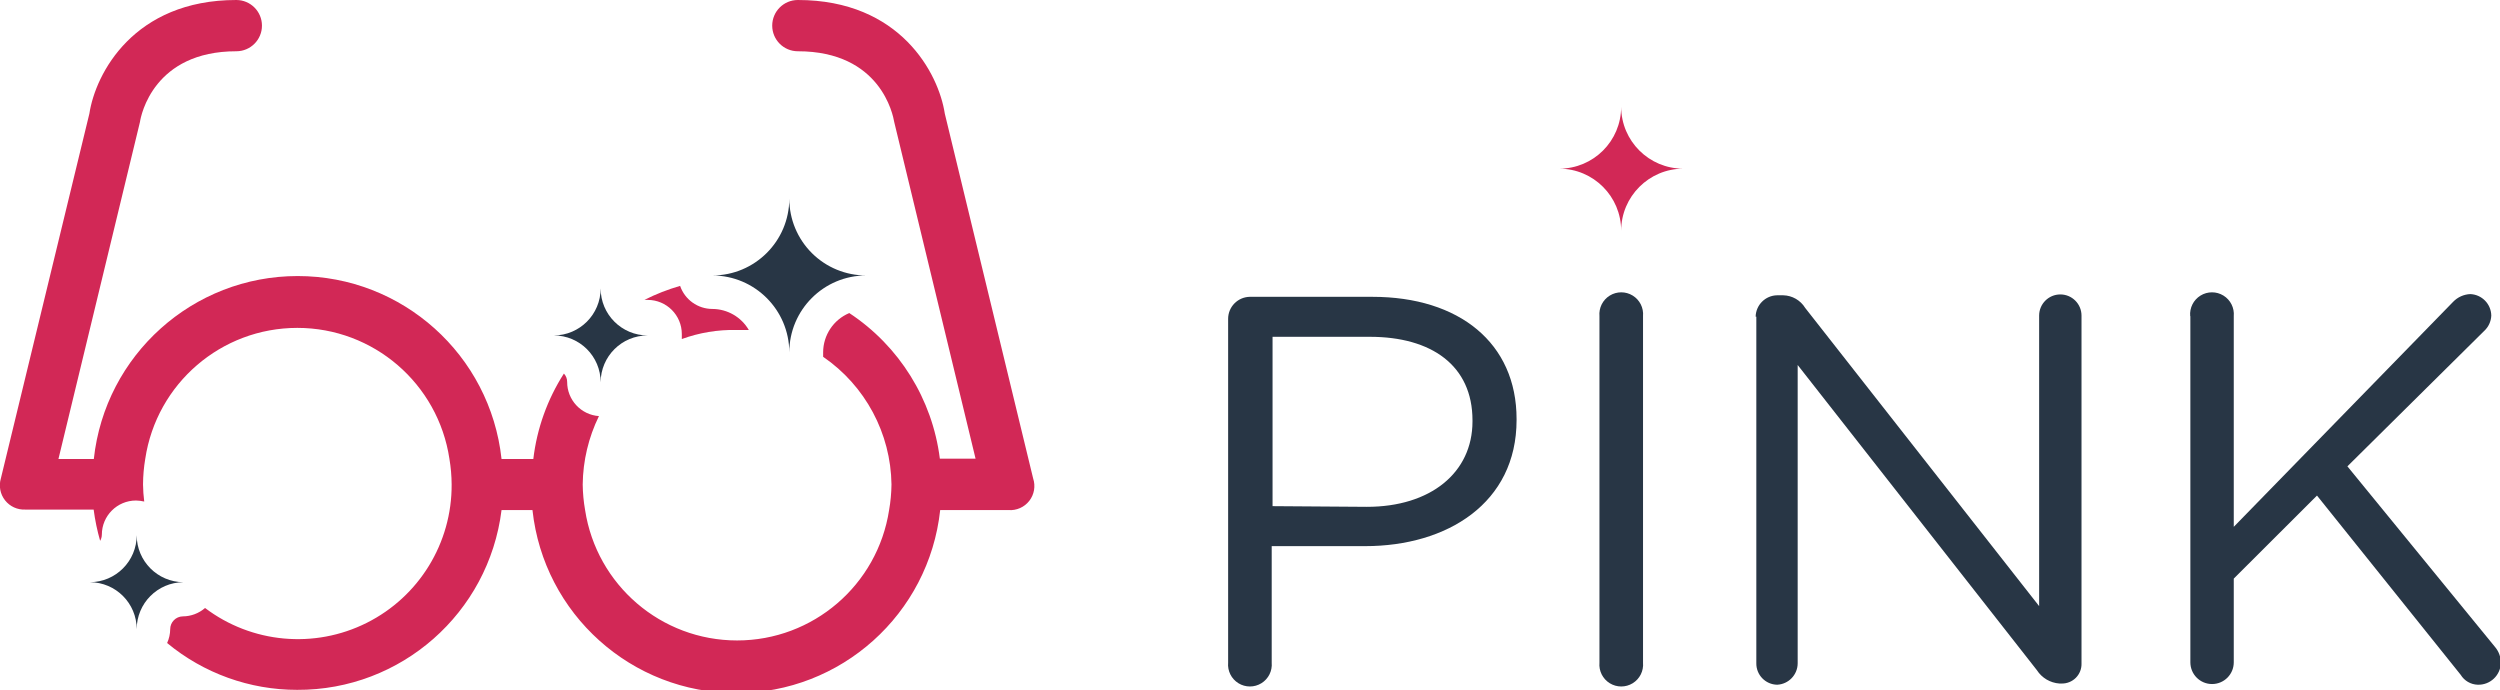
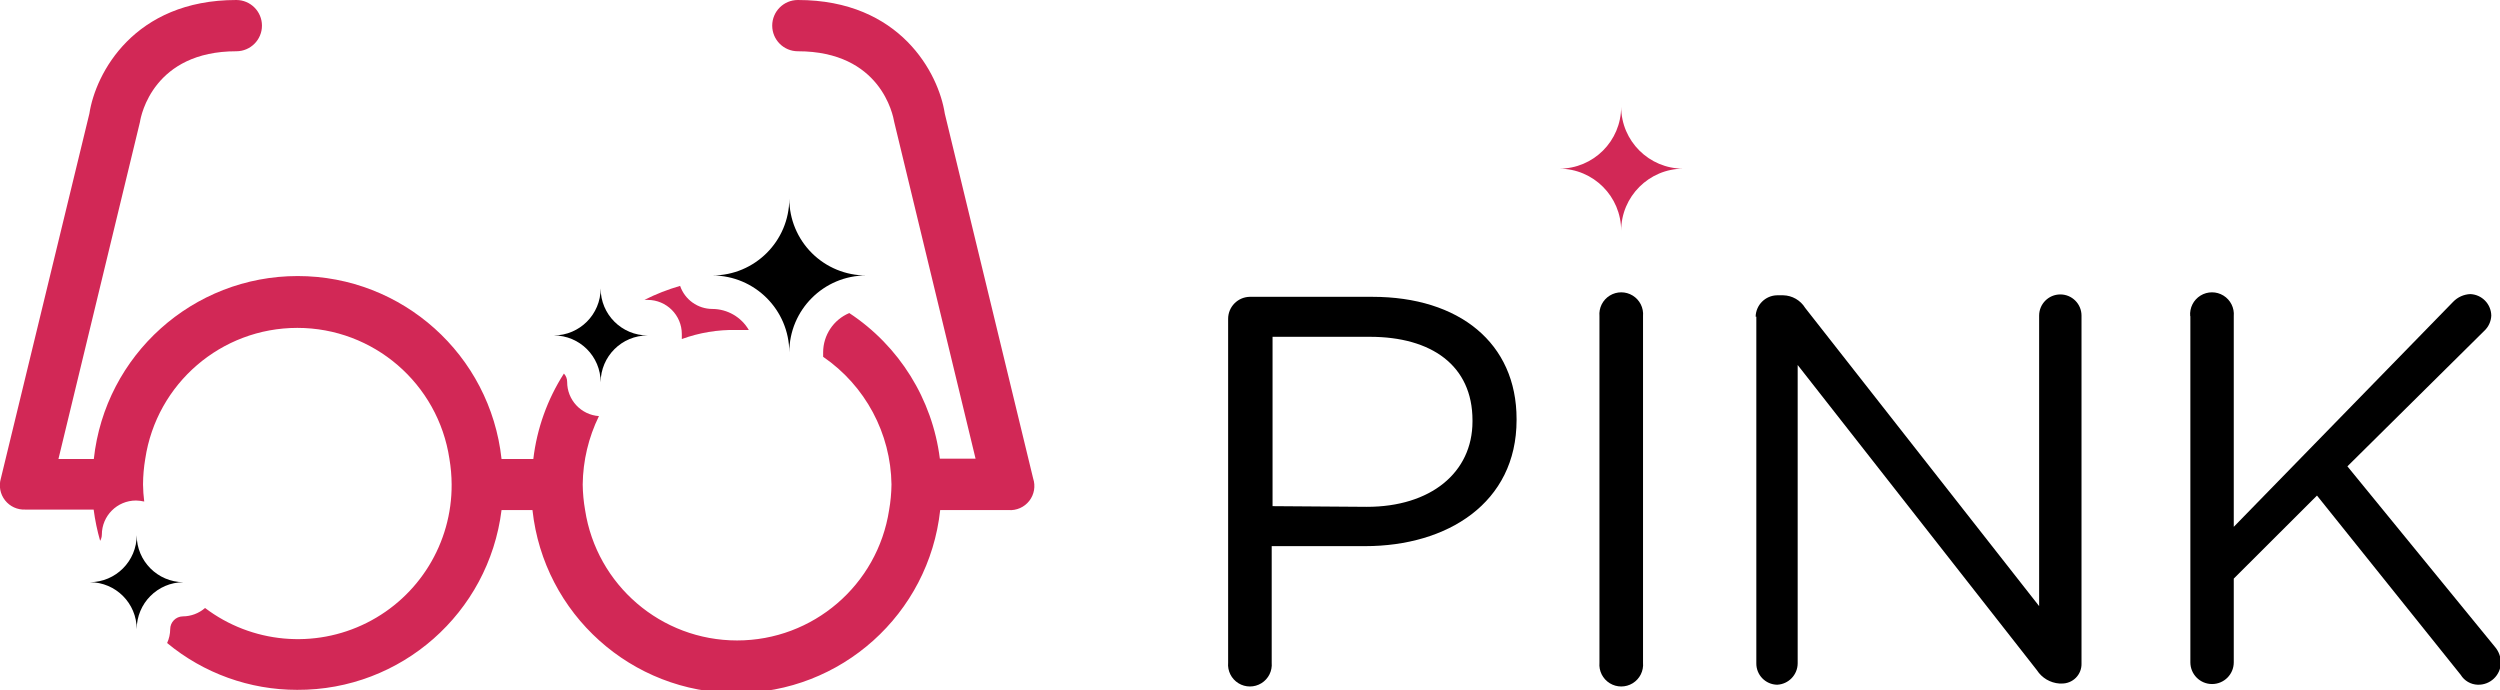
<svg xmlns="http://www.w3.org/2000/svg" id="Layer_2" data-name="Layer 2" viewBox="0 0 146.3 40.37">
-   <path fill="#283645" d="M71.87,18.66a1.29,1.29,0,0,1,1.26-1.29h7.18c5.09,0,8.44,2.71,8.44,7.15v.06c0,4.86-4.06,7.38-8.86,7.38H74.42v6.82a1.28,1.28,0,1,1-2.55,0V18.66Zm8.12,11c3.73,0,6.18-2,6.18-5v-.06c0-3.22-2.41-4.89-6-4.89h-5.7v9.91Z" transform="translate(0)" />
-   <path fill="#283645" d="M93.6,18.5a1.28,1.28,0,1,1,2.55,0V38.78a1.28,1.28,0,1,1-2.55,0Z" transform="translate(0)" />
-   <path fill="#283645" d="M102.74,18.53A1.28,1.28,0,0,1,104,17.28h.35a1.55,1.55,0,0,1,1.29.74l13.69,17.45v-17a1.24,1.24,0,1,1,2.48,0V38.82A1.14,1.14,0,0,1,120.65,40h-.13a1.71,1.71,0,0,1-1.32-.78l-14-17.86V38.82A1.26,1.26,0,0,1,104,40.07a1.24,1.24,0,0,1-1.22-1.25V18.53Z" transform="translate(0)" />
-   <path fill="#283645" d="M128.17,18.5a1.28,1.28,0,1,1,2.55,0V30.83l12.84-13.17a1.48,1.48,0,0,1,1-.45,1.28,1.28,0,0,1,1.23,1.26,1.29,1.29,0,0,1-.42.9l-8,7.92L146,37.85a1.44,1.44,0,0,1,.35.94A1.31,1.31,0,0,1,145,40.07a1.21,1.21,0,0,1-1-.58L135.59,29l-4.87,4.86v4.9a1.27,1.27,0,1,1-2.54,0V18.5Z" transform="translate(0)" />
+   <path d="M71.87,18.66a1.29,1.29,0,0,1,1.26-1.29h7.18c5.09,0,8.44,2.71,8.44,7.15v.06c0,4.86-4.06,7.38-8.86,7.38H74.42v6.82a1.28,1.28,0,1,1-2.55,0V18.66Zm8.12,11c3.73,0,6.18-2,6.18-5v-.06c0-3.22-2.41-4.89-6-4.89h-5.7v9.91Z" transform="translate(0)" />
+   <path d="M93.6,18.5a1.28,1.28,0,1,1,2.55,0V38.78a1.28,1.28,0,1,1-2.55,0Z" transform="translate(0)" />
+   <path d="M102.74,18.53A1.28,1.28,0,0,1,104,17.28h.35a1.55,1.55,0,0,1,1.29.74l13.69,17.45v-17a1.24,1.24,0,1,1,2.48,0V38.82A1.14,1.14,0,0,1,120.65,40h-.13a1.71,1.71,0,0,1-1.32-.78l-14-17.86V38.82A1.26,1.26,0,0,1,104,40.07a1.24,1.24,0,0,1-1.22-1.25V18.53Z" transform="translate(0)" />
+   <path d="M128.17,18.5a1.28,1.28,0,1,1,2.55,0V30.83l12.84-13.17a1.48,1.48,0,0,1,1-.45,1.28,1.28,0,0,1,1.23,1.26,1.29,1.29,0,0,1-.42.9l-8,7.92L146,37.85a1.44,1.44,0,0,1,.35.94A1.31,1.31,0,0,1,145,40.07a1.21,1.21,0,0,1-1-.58L135.59,29l-4.87,4.86v4.9a1.27,1.27,0,1,1-2.54,0V18.5Z" transform="translate(0)" />
  <path fill="#d22856" d="M98.5,9.87a3.63,3.63,0,0,1-3.63-3.62,3.62,3.62,0,0,1-3.62,3.62,3.63,3.63,0,0,1,3.62,3.63A3.64,3.64,0,0,1,98.5,9.87Z" transform="translate(0)" />
  <path fill="#d22856" d="M43.09,19.31c.25,0,.49,0,.73,0a2.48,2.48,0,0,0-2.13-1.23,2,2,0,0,1-1.89-1.35,12.09,12.09,0,0,0-2.09.82l.19,0a2,2,0,0,1,2,2,2.83,2.83,0,0,1,0,.29A8.8,8.8,0,0,1,43.09,19.31Z" transform="translate(0)" />
  <path fill="#d22856" d="M60.46,28,55.29,6.65C54.93,4.3,52.69,0,46.69,0a1.5,1.5,0,0,0,0,3c4.85,0,5.57,3.73,5.64,4.14l4.76,19.7H55a12,12,0,0,0-5.3-8.52,2.5,2.5,0,0,0-1.53,2.3,2.06,2.06,0,0,1,0,.26,9.21,9.21,0,0,1,4,7.47,9.3,9.3,0,0,1-.14,1.5,9,9,0,0,1-17.79,0,9.3,9.3,0,0,1-.14-1.5,9.34,9.34,0,0,1,.95-4,2,2,0,0,1-1.86-2,.71.71,0,0,0-.19-.49,11.84,11.84,0,0,0-1.79,5H29.35a12,12,0,0,0-23.86,0H3.42L8.19,7.14C8.25,6.73,9,3,13.83,3a1.5,1.5,0,0,0,0-3c-6,0-8.24,4.3-8.6,6.65L.05,28a1.42,1.42,0,0,0,1.43,1.82h4a12.65,12.65,0,0,0,.38,1.83.75.75,0,0,0,.1-.36,2,2,0,0,1,2-2,2.42,2.42,0,0,1,.48.06,8.79,8.79,0,0,1-.07-1,9.29,9.29,0,0,1,.13-1.5,9,9,0,0,1,17.8,0,9.29,9.29,0,0,1,.13,1.5A9,9,0,0,1,12,35.58a2,2,0,0,1-1.3.49.75.75,0,0,0-.74.75,2,2,0,0,1-.18.81,11.91,11.91,0,0,0,7.61,2.74A12,12,0,0,0,29.35,29.85h1.81a12,12,0,0,0,23.86,0h4A1.41,1.41,0,0,0,60.46,28Z" transform="translate(0)" />
-   <path fill="#283645" d="M50.69,16.12a4.49,4.49,0,0,1-4.5-4.49,4.5,4.5,0,0,1-4.5,4.49,4.51,4.51,0,0,1,4.5,4.5A4.5,4.5,0,0,1,50.69,16.12Z" transform="translate(0)" />
-   <path fill="#283645" d="M37.9,19.63a2.75,2.75,0,0,1-2.75-2.75,2.75,2.75,0,0,1-2.74,2.75,2.74,2.74,0,0,1,2.74,2.74A2.75,2.75,0,0,1,37.9,19.63Z" transform="translate(0)" />
-   <path fill="#283645" d="M10.73,34.07A2.75,2.75,0,0,1,8,31.32a2.75,2.75,0,0,1-2.74,2.75A2.75,2.75,0,0,1,8,36.82,2.75,2.75,0,0,1,10.73,34.07Z" transform="translate(0)" />
+   <path d="M50.69,16.12a4.49,4.49,0,0,1-4.5-4.49,4.5,4.5,0,0,1-4.5,4.49,4.51,4.51,0,0,1,4.5,4.5A4.5,4.5,0,0,1,50.69,16.12Z" transform="translate(0)" />
+   <path d="M37.9,19.63a2.75,2.75,0,0,1-2.75-2.75,2.75,2.75,0,0,1-2.74,2.75,2.74,2.74,0,0,1,2.74,2.74A2.75,2.75,0,0,1,37.9,19.63Z" transform="translate(0)" />
+   <path d="M10.73,34.07A2.75,2.75,0,0,1,8,31.32a2.75,2.75,0,0,1-2.74,2.75A2.75,2.75,0,0,1,8,36.82,2.75,2.75,0,0,1,10.73,34.07Z" transform="translate(0)" />
</svg>
